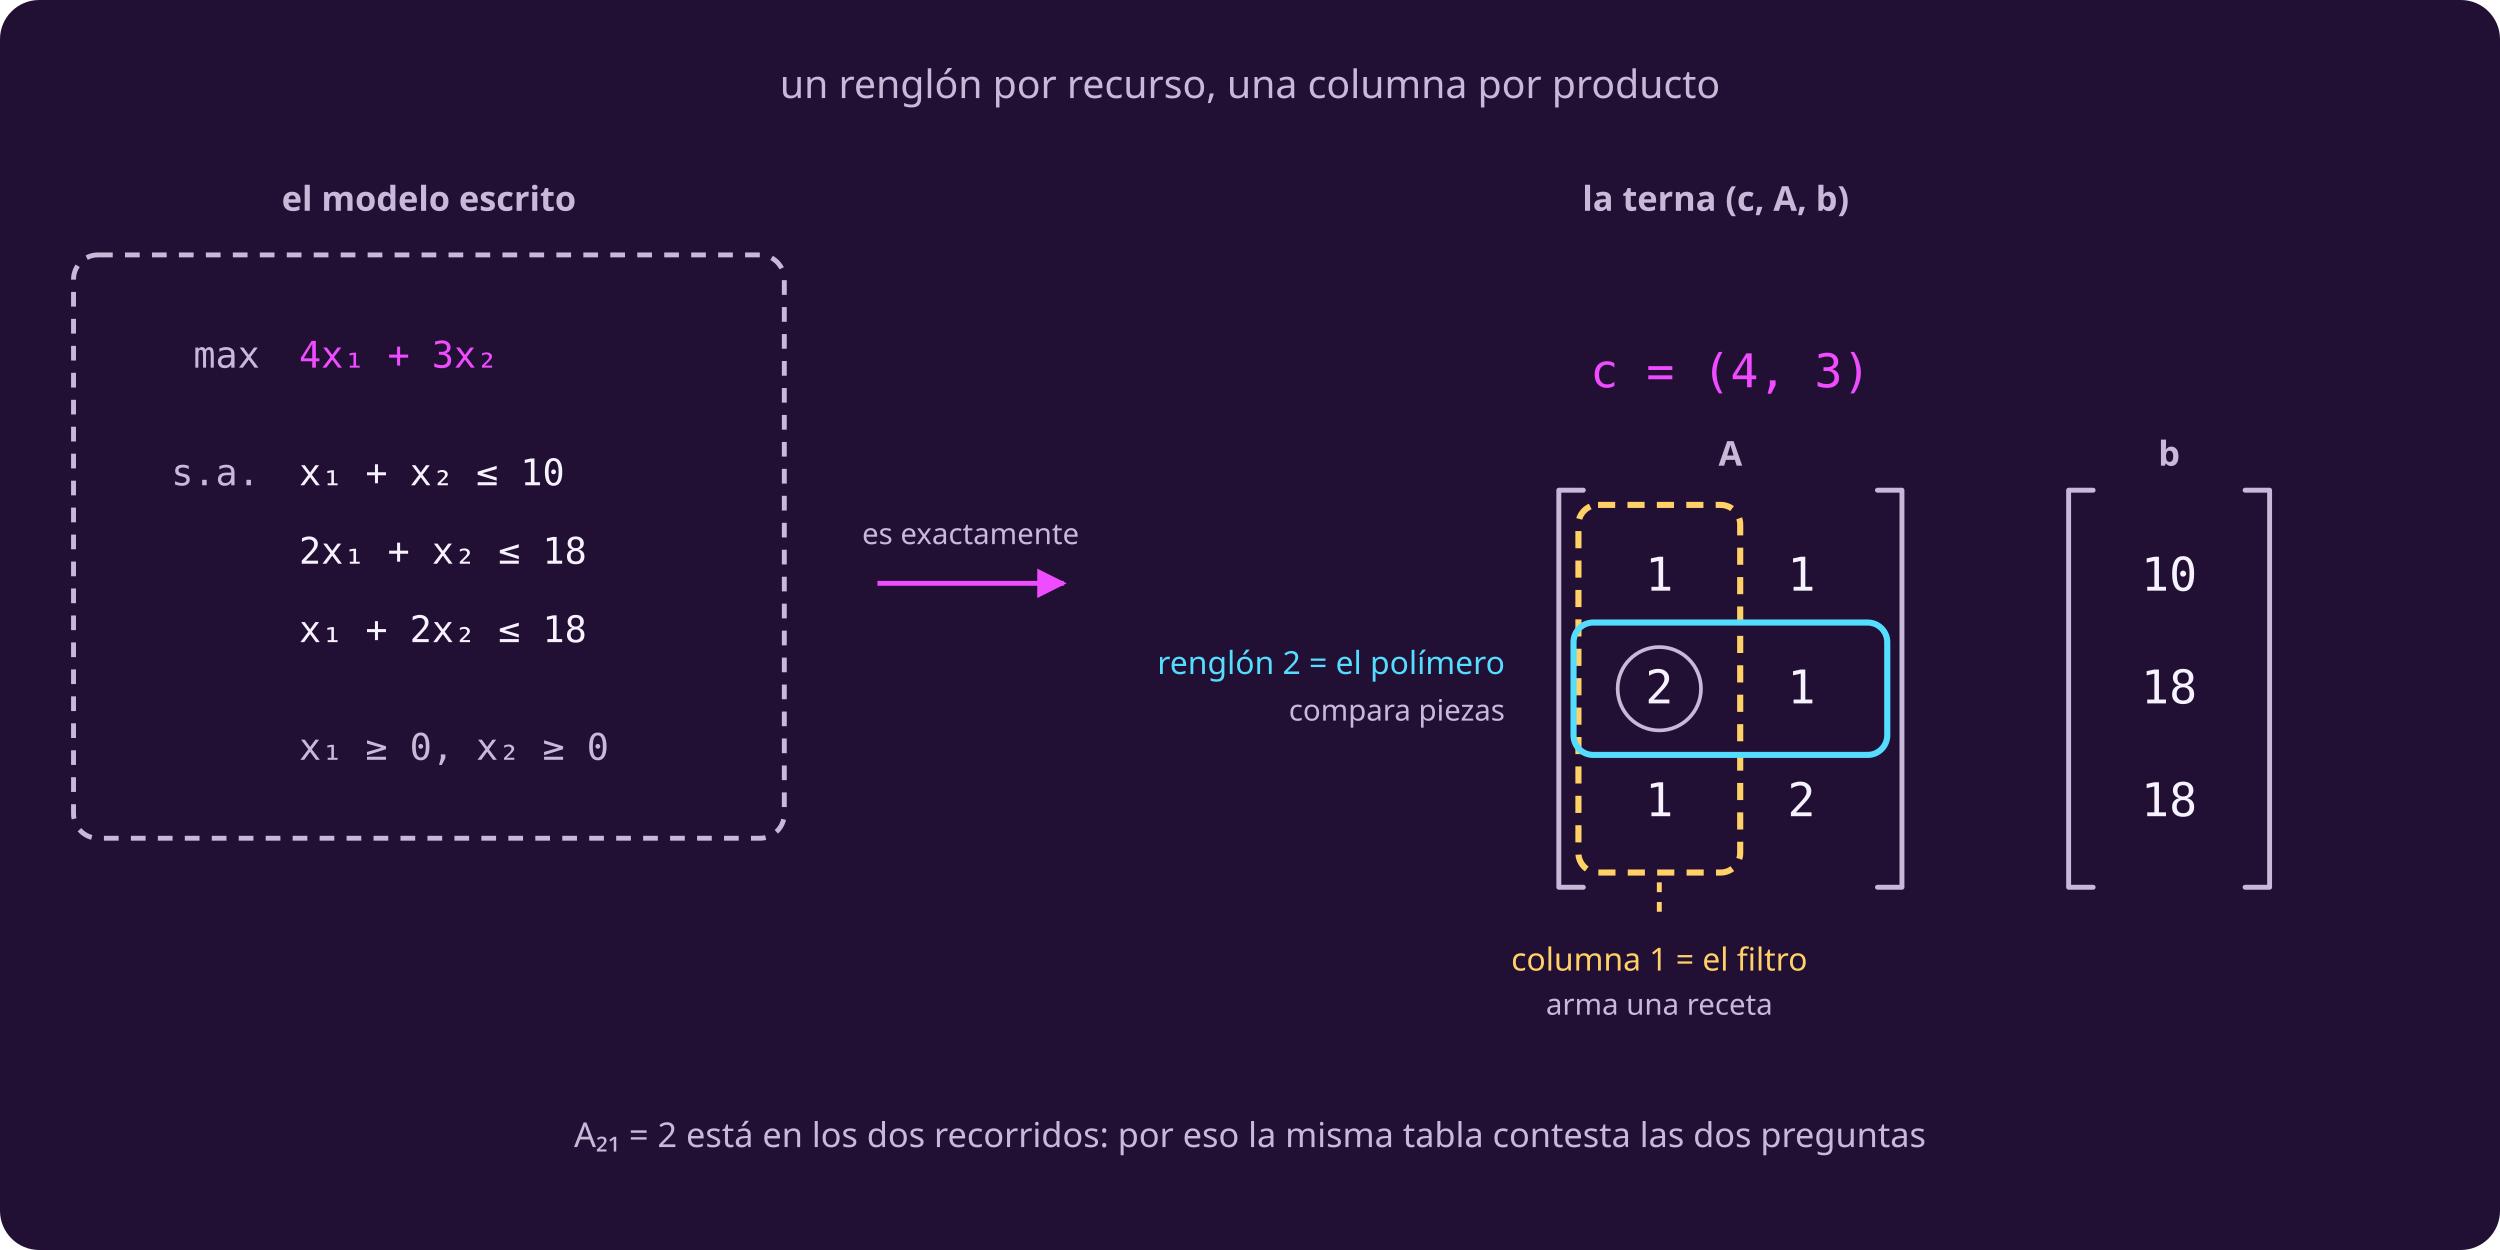
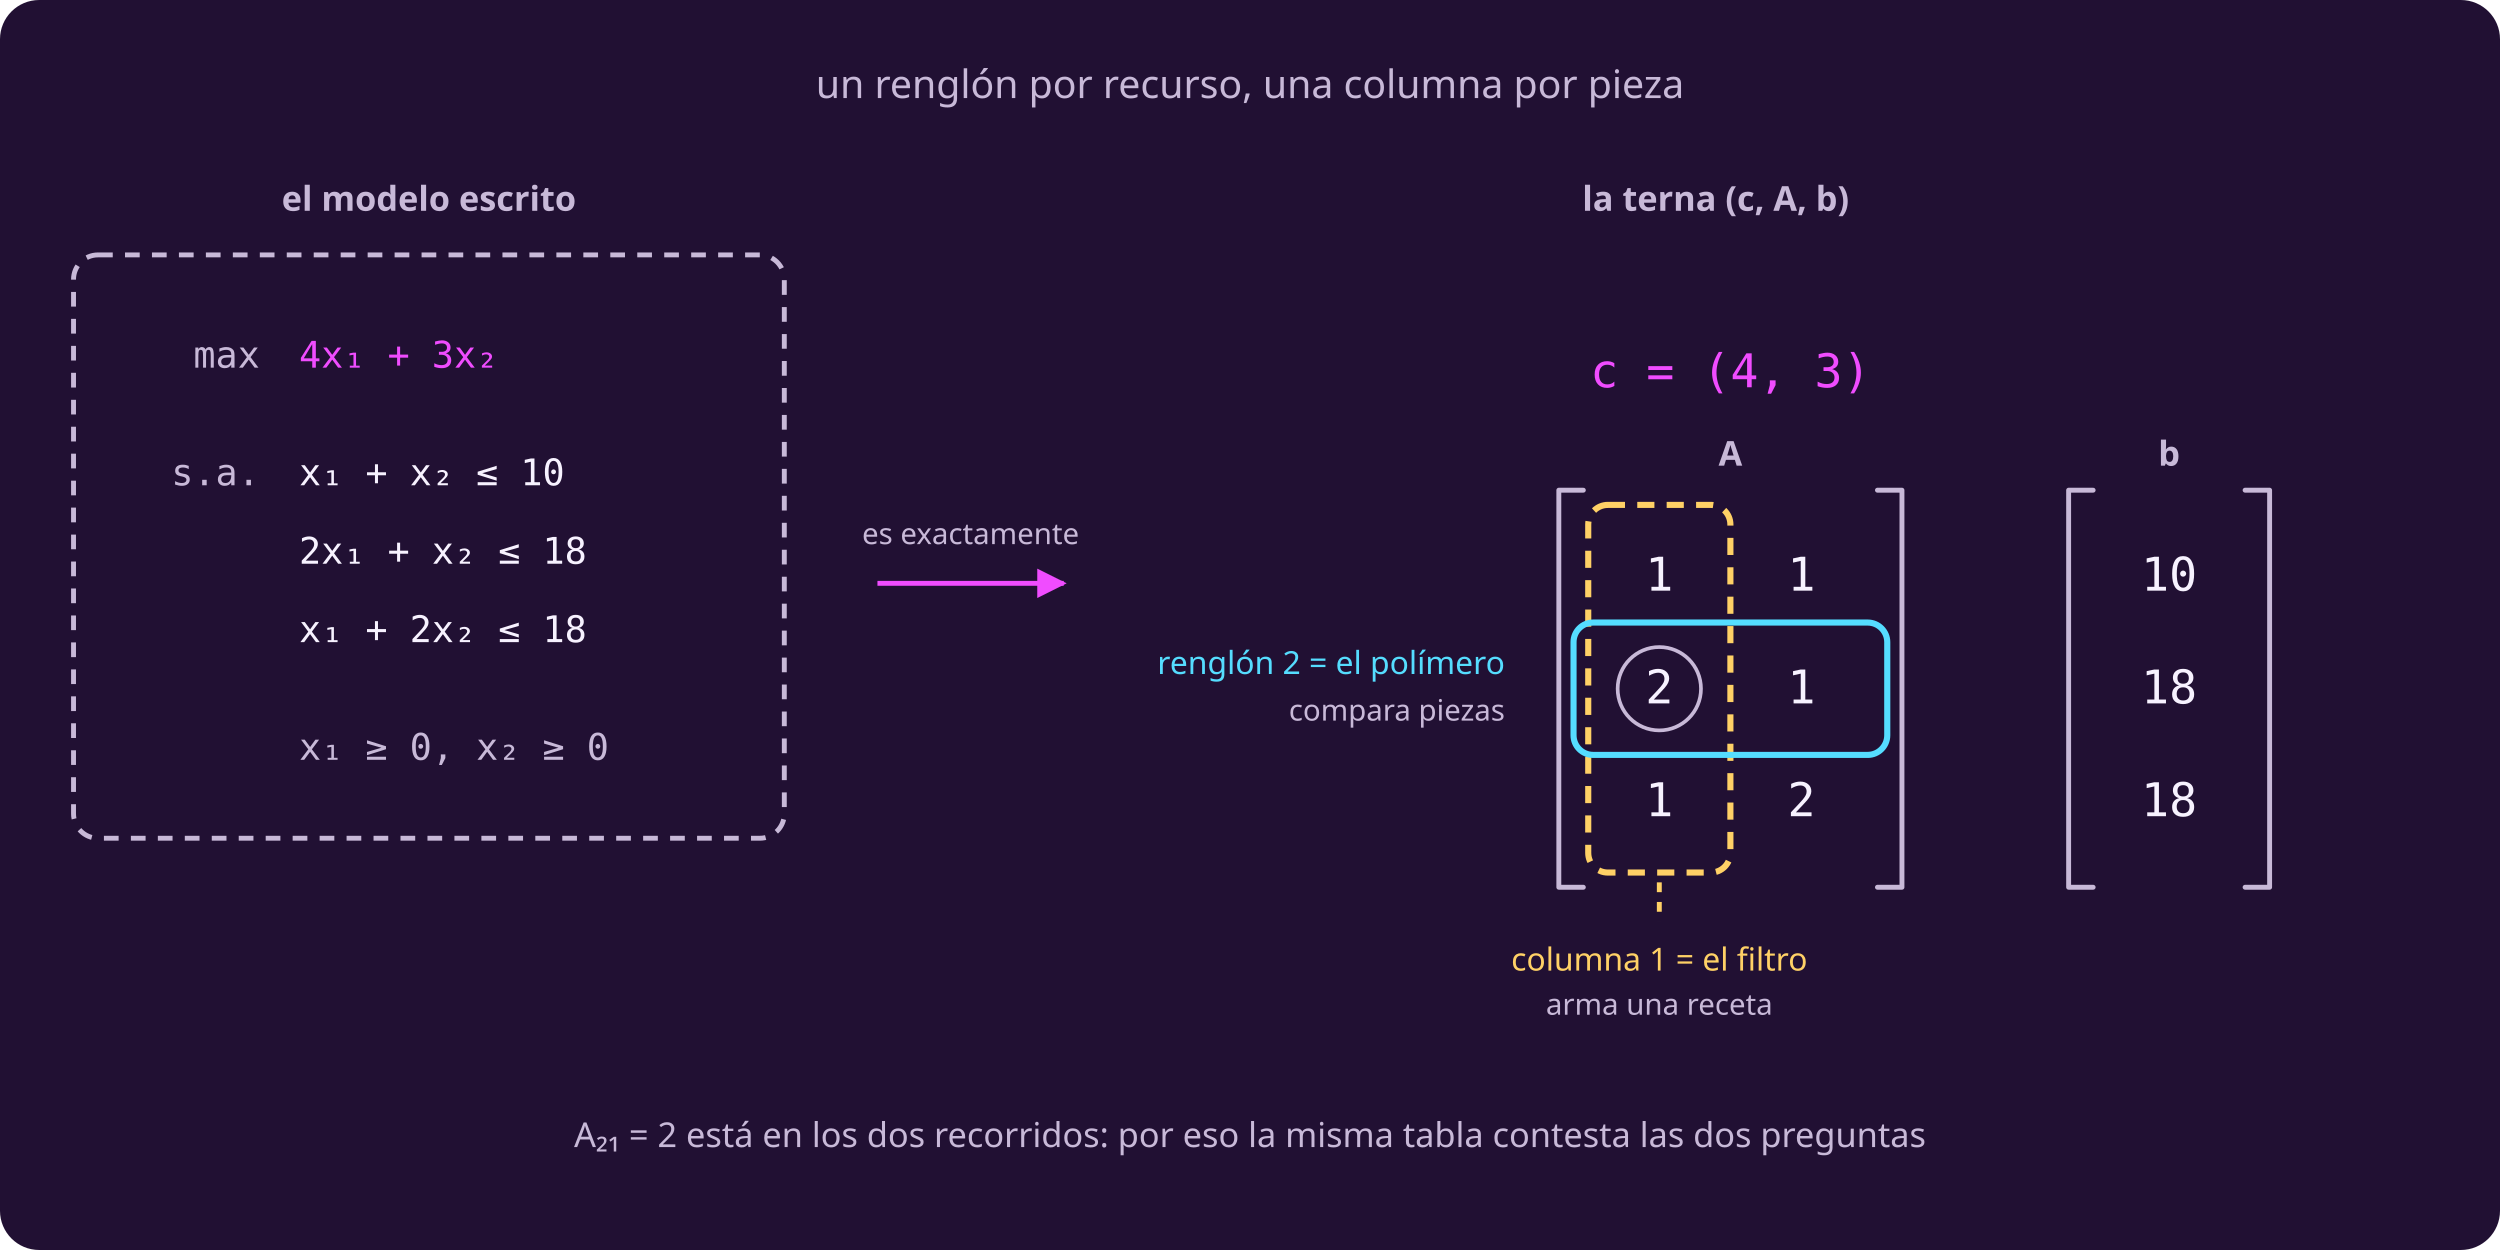
<svg xmlns="http://www.w3.org/2000/svg" width="1020" height="510" viewBox="0 0 1020 510" role="img" aria-label="A la izquierda el modelo de la impresora escrito con desigualdades; a la derecha la misma informacion como la terna c, A, b, con el segundo renglon de A recuadrado y rotulado como el polimero y la primera columna recuadrada y rotulada como el filtro">
  <rect x="0" y="0" width="1020" height="510" rx="16" fill="#211033" />
  <defs>
    <marker id="p" viewBox="0 0 10 10" refX="9" refY="5" markerWidth="6" markerHeight="6" orient="auto-start-reverse">
      <path d="M 0 0 L 10 5 L 0 10 z" fill="#f04cff" />
    </marker>
    <marker id="s" viewBox="0 0 10 10" refX="9" refY="5" markerWidth="6" markerHeight="6" orient="auto-start-reverse">
      <path d="M 0 0 L 10 5 L 0 10 z" fill="#c8b9d8" />
    </marker>
  </defs>
-   <text x="510.0" y="40" fill="#c8b9d8" font-family="system-ui, sans-serif" font-size="16" font-weight="normal" text-anchor="middle">un renglón por recurso, una columna por producto</text>
+   <text x="510.0" y="40" fill="#c8b9d8" font-family="system-ui, sans-serif" font-size="16" font-weight="normal" text-anchor="middle">un renglón por recurso, una columna por pieza</text>
  <text x="175" y="86" fill="#c8b9d8" font-family="system-ui, sans-serif" font-size="14" font-weight="600" text-anchor="middle">el modelo escrito</text>
  <rect x="30" y="104" width="290" height="238" rx="10" fill="none" stroke="#c8b9d8" stroke-width="2" stroke-dasharray="6 5" />
  <text x="106" y="150" fill="#c8b9d8" font-family="ui-monospace, SFMono-Regular, Menlo, monospace" font-size="15" font-weight="normal" text-anchor="end">max</text>
  <text x="122" y="150" fill="#f04cff" font-family="ui-monospace, SFMono-Regular, Menlo, monospace" font-size="15" font-weight="normal" text-anchor="start">4x₁ + 3x₂</text>
  <text x="106" y="198" fill="#c8b9d8" font-family="ui-monospace, SFMono-Regular, Menlo, monospace" font-size="15" font-weight="normal" text-anchor="end">s.a.</text>
  <text x="122" y="198" fill="#f7f2ff" font-family="ui-monospace, SFMono-Regular, Menlo, monospace" font-size="15" font-weight="normal" text-anchor="start">x₁ + x₂ ≤ 10</text>
  <text x="122" y="230" fill="#f7f2ff" font-family="ui-monospace, SFMono-Regular, Menlo, monospace" font-size="15" font-weight="normal" text-anchor="start">2x₁ + x₂ ≤ 18</text>
  <text x="122" y="262" fill="#f7f2ff" font-family="ui-monospace, SFMono-Regular, Menlo, monospace" font-size="15" font-weight="normal" text-anchor="start">x₁ + 2x₂ ≤ 18</text>
  <text x="122" y="310" fill="#c8b9d8" font-family="ui-monospace, SFMono-Regular, Menlo, monospace" font-size="15" font-weight="normal" text-anchor="start">x₁ ≥ 0, x₂ ≥ 0</text>
  <text x="396" y="222" fill="#c8b9d8" font-family="system-ui, sans-serif" font-size="12" font-weight="normal" text-anchor="middle">es exactamente</text>
  <line x1="358" y1="238" x2="434" y2="238" stroke="#f04cff" stroke-width="2" marker-end="url(#p)" />
  <text x="700" y="86" fill="#c8b9d8" font-family="system-ui, sans-serif" font-size="14" font-weight="600" text-anchor="middle">la terna (c, A, b)</text>
  <text x="706" y="158" fill="#f04cff" font-family="ui-monospace, SFMono-Regular, Menlo, monospace" font-size="19" font-weight="normal" text-anchor="middle">c = (4, 3)</text>
  <text x="706" y="190" fill="#c8b9d8" font-family="system-ui, sans-serif" font-size="14" font-weight="600" text-anchor="middle">A</text>
  <path d="M 646 200 L 636 200 L 636 362 L 646 362" fill="none" stroke="#c8b9d8" stroke-width="2" stroke-linecap="round" stroke-linejoin="round" />
  <path d="M 766 200 L 776 200 L 776 362 L 766 362" fill="none" stroke="#c8b9d8" stroke-width="2" stroke-linecap="round" stroke-linejoin="round" />
  <text x="677" y="241" fill="#f7f2ff" font-family="ui-monospace, SFMono-Regular, Menlo, monospace" font-size="19" font-weight="normal" text-anchor="middle">1</text>
  <text x="735" y="241" fill="#f7f2ff" font-family="ui-monospace, SFMono-Regular, Menlo, monospace" font-size="19" font-weight="normal" text-anchor="middle">1</text>
  <text x="677" y="287" fill="#f7f2ff" font-family="ui-monospace, SFMono-Regular, Menlo, monospace" font-size="19" font-weight="normal" text-anchor="middle">2</text>
  <text x="735" y="287" fill="#f7f2ff" font-family="ui-monospace, SFMono-Regular, Menlo, monospace" font-size="19" font-weight="normal" text-anchor="middle">1</text>
  <text x="677" y="333" fill="#f7f2ff" font-family="ui-monospace, SFMono-Regular, Menlo, monospace" font-size="19" font-weight="normal" text-anchor="middle">1</text>
  <text x="735" y="333" fill="#f7f2ff" font-family="ui-monospace, SFMono-Regular, Menlo, monospace" font-size="19" font-weight="normal" text-anchor="middle">2</text>
  <text x="885" y="190" fill="#c8b9d8" font-family="system-ui, sans-serif" font-size="14" font-weight="600" text-anchor="middle">b</text>
  <path d="M 854 200 L 844 200 L 844 362 L 854 362" fill="none" stroke="#c8b9d8" stroke-width="2" stroke-linecap="round" stroke-linejoin="round" />
  <path d="M 916 200 L 926 200 L 926 362 L 916 362" fill="none" stroke="#c8b9d8" stroke-width="2" stroke-linecap="round" stroke-linejoin="round" />
  <text x="885" y="241" fill="#f7f2ff" font-family="ui-monospace, SFMono-Regular, Menlo, monospace" font-size="19" font-weight="normal" text-anchor="middle">10</text>
  <text x="885" y="287" fill="#f7f2ff" font-family="ui-monospace, SFMono-Regular, Menlo, monospace" font-size="19" font-weight="normal" text-anchor="middle">18</text>
  <text x="885" y="333" fill="#f7f2ff" font-family="ui-monospace, SFMono-Regular, Menlo, monospace" font-size="19" font-weight="normal" text-anchor="middle">18</text>
-   <rect x="644" y="206" width="66" height="150" rx="8" fill="none" stroke="#ffd166" stroke-width="2.5" stroke-dasharray="7 5" />
+   <rect x="648" y="206" width="58" height="150" rx="8" fill="none" stroke="#ffd166" stroke-width="2.5" stroke-dasharray="7 5" />
  <line x1="677" y1="360" x2="677" y2="376" stroke="#ffd166" stroke-width="2" stroke-dasharray="4 4" />
  <text x="677" y="396" fill="#ffd166" font-family="system-ui, sans-serif" font-size="13" font-weight="normal" text-anchor="middle">columna 1 = el filtro</text>
  <text x="677" y="414" fill="#c8b9d8" font-family="system-ui, sans-serif" font-size="12" font-weight="normal" text-anchor="middle">arma una receta</text>
  <rect x="642" y="254" width="128" height="54" rx="8" fill="none" stroke="#55ddff" stroke-width="2.5" />
  <text x="614" y="275" fill="#55ddff" font-family="system-ui, sans-serif" font-size="13" font-weight="normal" text-anchor="end">renglón 2 = el polímero</text>
  <text x="614" y="294" fill="#c8b9d8" font-family="system-ui, sans-serif" font-size="12" font-weight="normal" text-anchor="end">compara piezas</text>
  <circle cx="677" cy="281" r="17" fill="none" stroke="#c8b9d8" stroke-width="1.5" />
  <text x="510.0" y="468" fill="#c8b9d8" font-family="system-ui, sans-serif" font-size="14" font-weight="normal" text-anchor="middle">A₂₁ = 2 está en los dos recorridos: por eso la misma tabla contesta las dos preguntas</text>
</svg>
